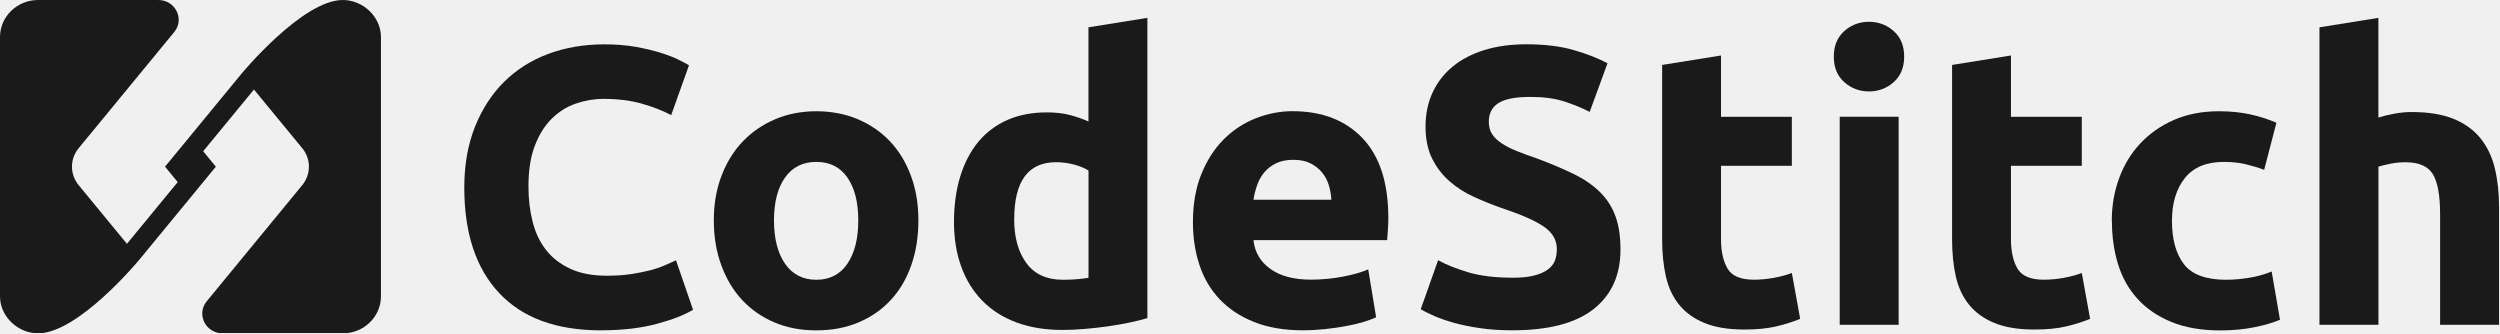
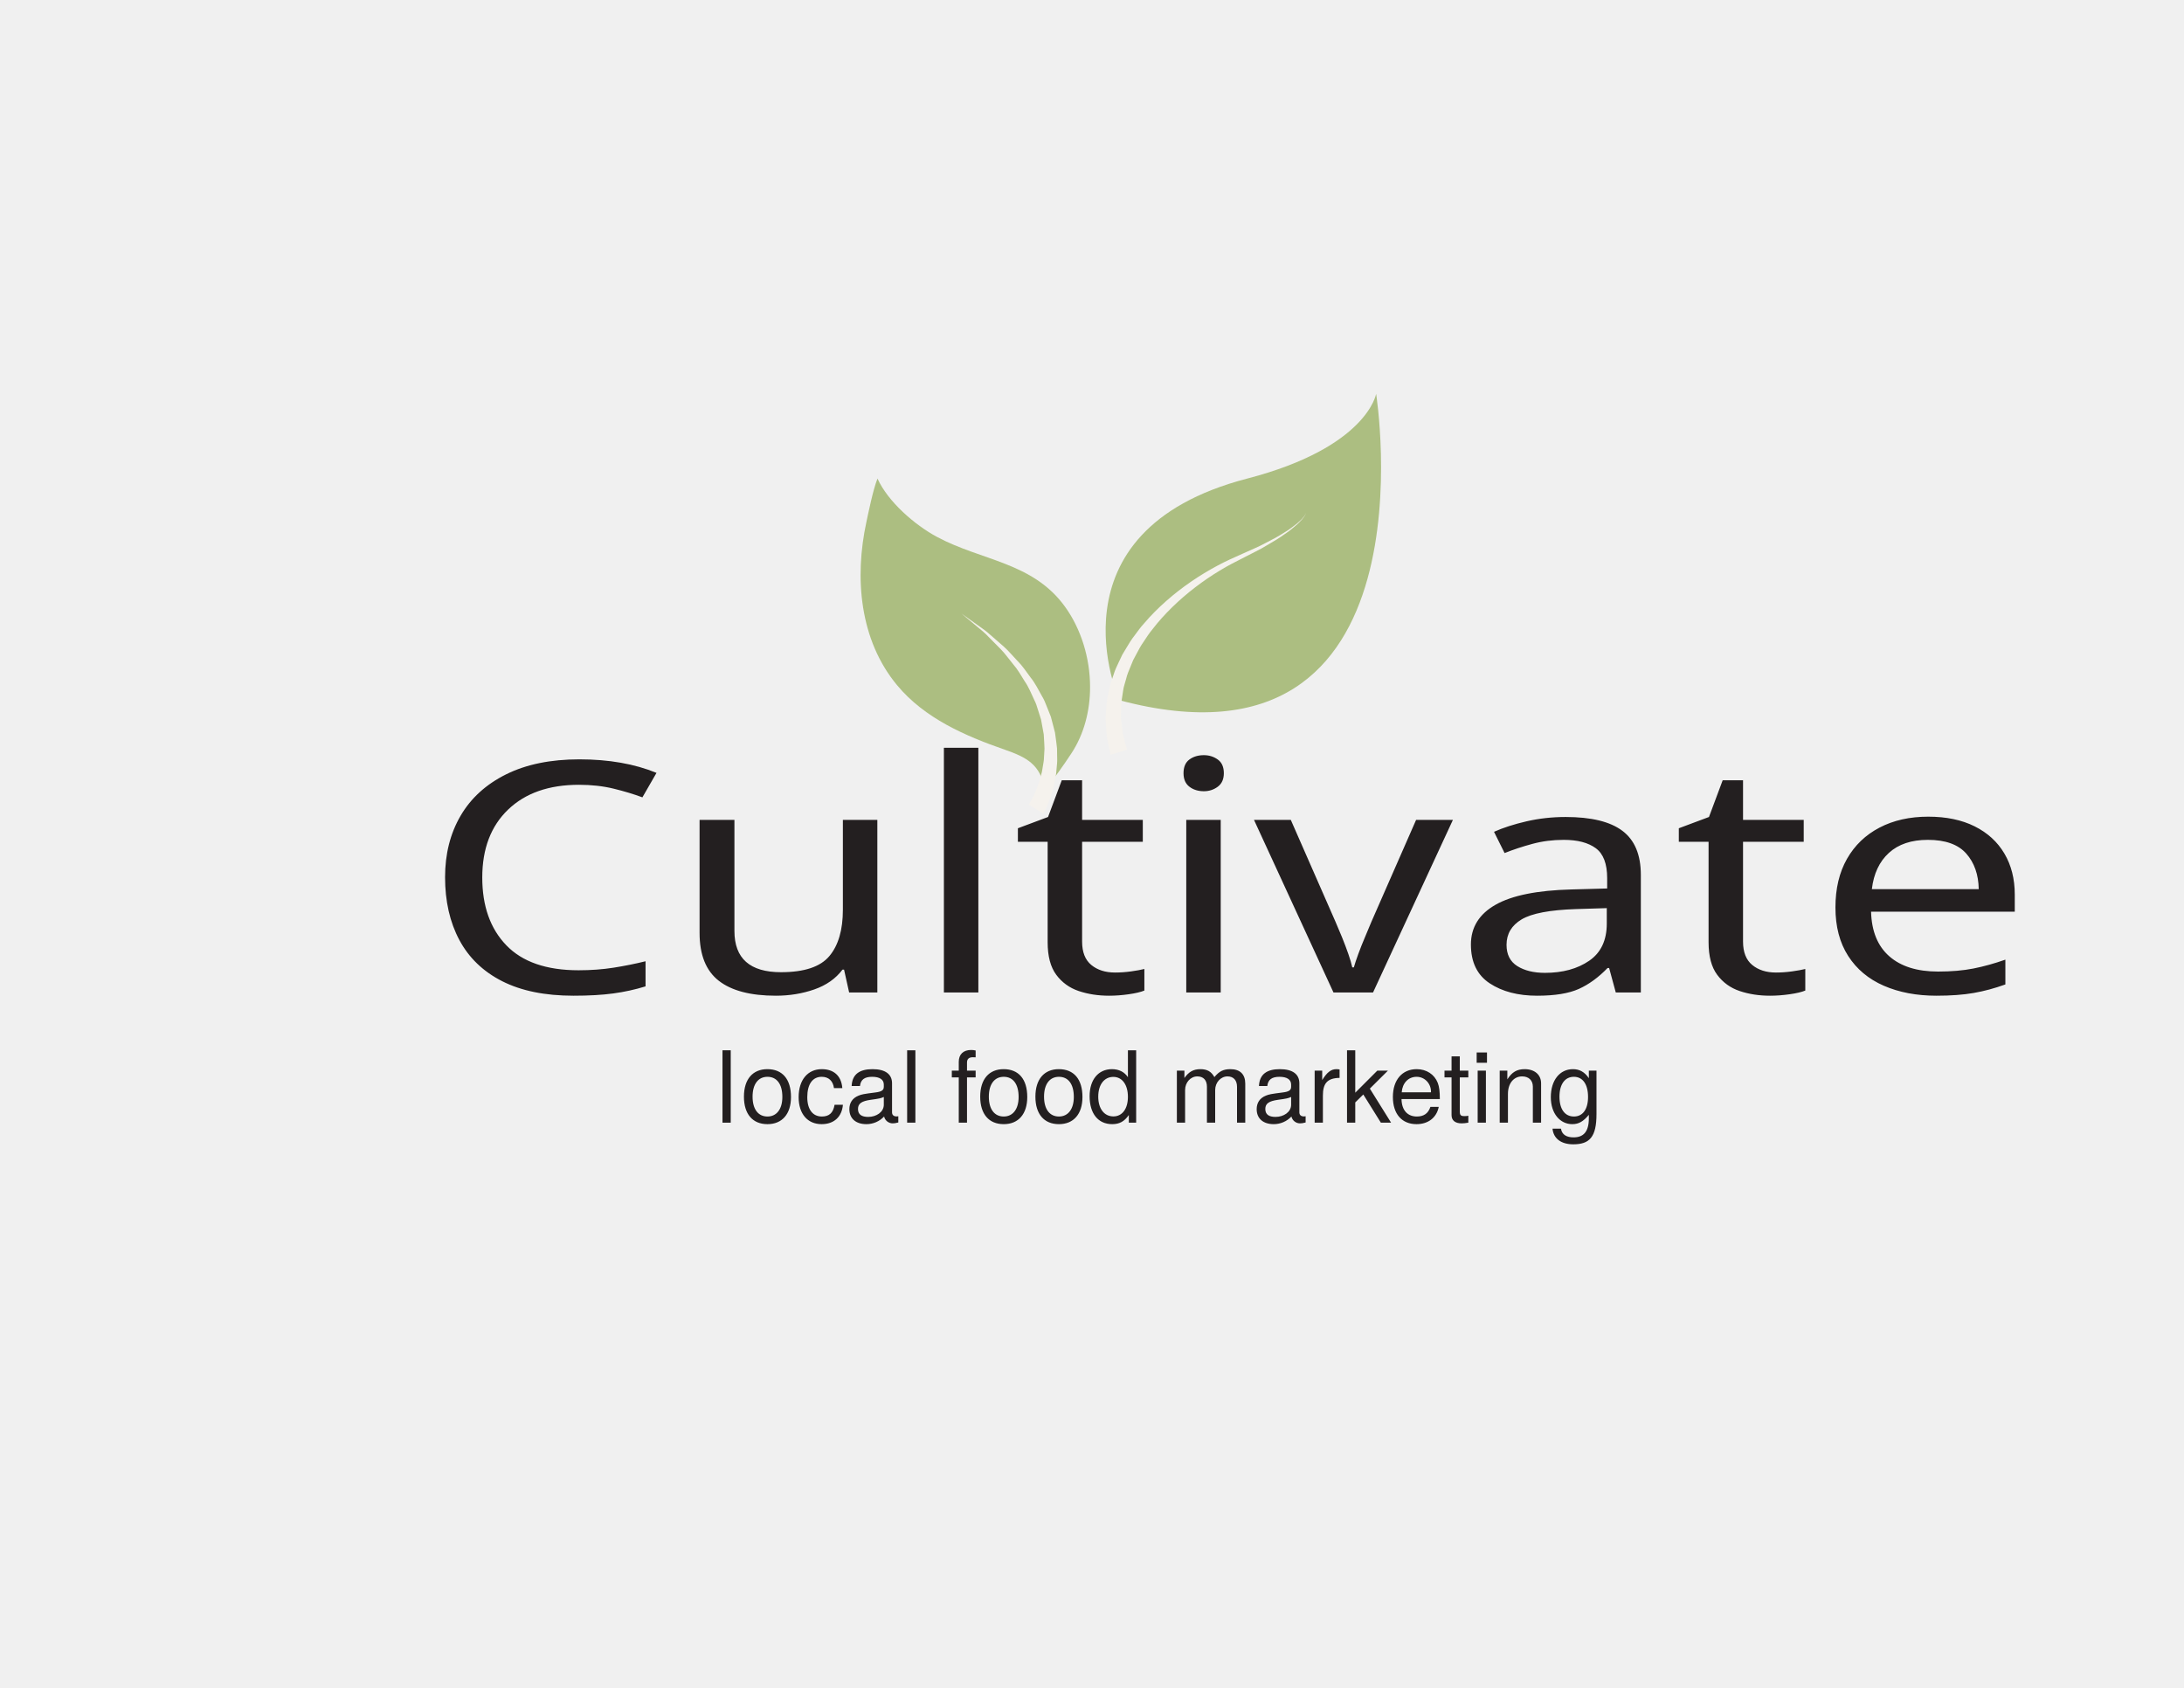
- <svg xmlns="http://www.w3.org/2000/svg" width="210" height="28" viewBox="0 0 210 28" fill="none">
-   <g clip-path="url(#clip0_0_383)">
-     <mask id="mask0_0_383" style="mask-type:luminance" maskUnits="userSpaceOnUse" x="0" y="0" width="210" height="28">
-       <path d="M210 0H0V28H210V0Z" fill="white" />
-     </mask>
-     <g mask="url(#mask0_0_383)">
-       <path d="M28.796 0C25.391 0 20.262 6.22 20.262 6.22L15.998 11.405L13.863 14L14.928 15.295L10.663 20.48L6.609 15.555C5.859 14.645 5.859 13.355 6.609 12.445L14.633 2.695C15.528 1.61 14.733 0 13.298 0H3.2C1.435 0 0 1.395 0 3.11V24.89C0 26.61 1.525 28 3.2 28C6.604 28 11.733 21.78 11.733 21.78L15.998 16.595L18.132 14L17.067 12.705L21.332 7.52L25.386 12.445C26.136 13.355 26.136 14.645 25.386 15.555L17.367 25.305C16.472 26.39 17.267 28 18.702 28H28.8C30.565 28 32 26.605 32 24.89V3.11C32 1.39 30.475 0 28.8 0H28.796Z" fill="#1A1A1A" />
-       <path d="M50.495 27.75C46.75 27.75 43.9 26.71 41.94 24.625C39.98 22.545 39 19.59 39 15.755C39 13.85 39.3 12.15 39.895 10.655C40.495 9.16 41.31 7.895 42.355 6.865C43.395 5.835 44.635 5.055 46.075 4.52C47.515 3.99 49.075 3.725 50.76 3.725C51.735 3.725 52.62 3.795 53.42 3.94C54.215 4.085 54.915 4.25 55.515 4.44C56.115 4.63 56.61 4.82 57.01 5.02C57.41 5.22 57.695 5.375 57.875 5.485L56.38 9.67C55.67 9.295 54.845 8.97 53.905 8.705C52.965 8.44 51.895 8.305 50.7 8.305C49.905 8.305 49.12 8.44 48.355 8.705C47.59 8.97 46.915 9.4 46.33 9.985C45.745 10.57 45.27 11.33 44.92 12.26C44.565 13.19 44.39 14.32 44.39 15.65C44.39 16.715 44.505 17.705 44.74 18.625C44.97 19.545 45.35 20.335 45.87 21C46.39 21.665 47.07 22.19 47.915 22.58C48.755 22.97 49.775 23.16 50.97 23.16C51.725 23.16 52.4 23.115 52.995 23.025C53.595 22.935 54.125 22.83 54.59 22.71C55.055 22.59 55.465 22.45 55.82 22.295C56.175 22.14 56.495 21.995 56.785 21.865L58.215 26.02C57.485 26.465 56.455 26.86 55.125 27.215C53.795 27.57 52.255 27.745 50.505 27.745L50.495 27.75Z" fill="#1A1A1A" />
-       <path d="M77.145 18.515C77.145 19.89 76.945 21.145 76.545 22.285C76.145 23.425 75.57 24.4 74.815 25.21C74.06 26.02 73.16 26.645 72.105 27.085C71.055 27.53 69.875 27.75 68.565 27.75C67.255 27.75 66.11 27.53 65.06 27.085C64.005 26.64 63.105 26.015 62.35 25.21C61.595 24.4 61.01 23.425 60.59 22.285C60.17 21.145 59.96 19.89 59.96 18.515C59.96 17.14 60.175 15.89 60.61 14.76C61.04 13.63 61.64 12.665 62.405 11.87C63.17 11.075 64.075 10.455 65.13 10.01C66.18 9.565 67.33 9.345 68.57 9.345C69.81 9.345 70.99 9.565 72.045 10.01C73.095 10.455 74 11.075 74.755 11.87C75.51 12.665 76.095 13.63 76.515 14.76C76.935 15.89 77.145 17.14 77.145 18.515ZM72.095 18.515C72.095 16.985 71.79 15.785 71.18 14.91C70.57 14.035 69.7 13.6 68.57 13.6C67.44 13.6 66.565 14.035 65.945 14.91C65.325 15.785 65.015 16.985 65.015 18.515C65.015 20.045 65.325 21.255 65.945 22.155C66.565 23.05 67.44 23.5 68.57 23.5C69.7 23.5 70.57 23.05 71.18 22.155C71.79 21.26 72.095 20.045 72.095 18.515Z" fill="#1A1A1A" />
-       <path d="M96.385 26.72C95.94 26.855 95.435 26.98 94.855 27.1C94.28 27.22 93.675 27.325 93.045 27.415C92.415 27.505 91.77 27.575 91.12 27.63C90.465 27.685 89.84 27.715 89.24 27.715C87.8 27.715 86.515 27.505 85.385 27.085C84.255 26.665 83.305 26.06 82.53 25.275C81.755 24.49 81.16 23.535 80.75 22.415C80.34 21.295 80.135 20.04 80.135 18.645C80.135 17.25 80.31 15.95 80.665 14.805C81.02 13.665 81.53 12.695 82.195 11.895C82.86 11.1 83.675 10.49 84.635 10.07C85.6 9.65 86.7 9.44 87.94 9.44C88.625 9.44 89.24 9.505 89.785 9.64C90.325 9.775 90.875 9.96 91.43 10.205V2.295L96.38 1.5V26.72H96.385ZM85.19 18.415C85.19 19.945 85.535 21.175 86.22 22.105C86.905 23.035 87.925 23.5 89.275 23.5C89.72 23.5 90.13 23.485 90.505 23.45C90.88 23.415 91.19 23.38 91.435 23.335V14.325C91.125 14.125 90.72 13.96 90.225 13.825C89.725 13.69 89.22 13.625 88.715 13.625C86.365 13.625 85.195 15.22 85.195 18.41L85.19 18.415Z" fill="#1A1A1A" />
-       <path d="M100.205 18.68C100.205 17.13 100.445 15.77 100.92 14.61C101.395 13.445 102.02 12.48 102.8 11.7C103.575 10.925 104.465 10.34 105.475 9.94C106.485 9.54 107.52 9.34 108.58 9.34C111.06 9.34 113.02 10.1 114.46 11.615C115.9 13.135 116.62 15.365 116.62 18.31C116.62 18.6 116.61 18.915 116.585 19.255C116.565 19.6 116.54 19.905 116.52 20.17H105.29C105.4 21.19 105.875 21.995 106.72 22.595C107.56 23.195 108.69 23.49 110.11 23.49C111.02 23.49 111.91 23.405 112.785 23.24C113.66 23.075 114.375 22.87 114.93 22.625L115.595 26.645C115.33 26.78 114.975 26.91 114.53 27.045C114.085 27.18 113.595 27.295 113.05 27.395C112.505 27.495 111.925 27.58 111.305 27.645C110.685 27.71 110.065 27.745 109.445 27.745C107.87 27.745 106.505 27.51 105.34 27.045C104.175 26.58 103.215 25.945 102.45 25.135C101.685 24.325 101.12 23.37 100.755 22.26C100.39 21.155 100.205 19.955 100.205 18.67V18.68ZM111.835 16.785C111.815 16.365 111.74 15.955 111.62 15.555C111.5 15.155 111.31 14.8 111.055 14.49C110.8 14.18 110.48 13.925 110.09 13.725C109.7 13.525 109.22 13.425 108.645 13.425C108.07 13.425 107.615 13.52 107.215 13.705C106.815 13.895 106.485 14.145 106.22 14.455C105.955 14.765 105.75 15.125 105.605 15.535C105.46 15.945 105.355 16.36 105.29 16.78H111.835V16.785Z" fill="#1A1A1A" />
-       <path d="M127.055 23.33C127.785 23.33 128.39 23.27 128.865 23.145C129.34 23.025 129.725 22.855 130.01 22.645C130.3 22.435 130.495 22.185 130.61 21.895C130.72 21.605 130.775 21.285 130.775 20.93C130.775 20.175 130.42 19.55 129.71 19.055C129 18.555 127.78 18.02 126.055 17.445C125.3 17.18 124.55 16.875 123.795 16.53C123.04 16.185 122.365 15.755 121.77 15.235C121.17 14.715 120.685 14.085 120.31 13.34C119.935 12.6 119.745 11.695 119.745 10.63C119.745 9.565 119.945 8.61 120.345 7.755C120.745 6.9 121.31 6.175 122.04 5.58C122.77 4.98 123.655 4.525 124.7 4.2C125.74 3.88 126.915 3.72 128.22 3.72C129.77 3.72 131.11 3.885 132.24 4.22C133.37 4.55 134.3 4.92 135.03 5.315L133.535 9.4C132.89 9.07 132.18 8.775 131.39 8.52C130.605 8.265 129.655 8.14 128.55 8.14C127.31 8.14 126.42 8.31 125.875 8.655C125.33 9 125.06 9.525 125.06 10.235C125.06 10.655 125.16 11.01 125.36 11.3C125.56 11.59 125.84 11.85 126.205 12.08C126.57 12.315 126.99 12.525 127.465 12.71C127.94 12.9 128.465 13.09 129.045 13.29C130.24 13.735 131.28 14.17 132.17 14.605C133.055 15.035 133.79 15.54 134.38 16.115C134.965 16.69 135.405 17.365 135.69 18.14C135.98 18.915 136.12 19.855 136.12 20.965C136.12 23.115 135.365 24.78 133.86 25.965C132.355 27.15 130.085 27.745 127.05 27.745C126.03 27.745 125.11 27.685 124.29 27.56C123.47 27.44 122.745 27.29 122.115 27.11C121.485 26.935 120.94 26.745 120.485 26.545C120.03 26.345 119.65 26.16 119.34 25.98L120.8 21.86C121.485 22.235 122.335 22.575 123.34 22.875C124.345 23.175 125.585 23.325 127.045 23.325L127.055 23.33Z" fill="#1A1A1A" />
-       <path d="M139.615 5.455L144.565 4.66V9.81H150.515V13.93H144.565V20.075C144.565 21.115 144.75 21.945 145.115 22.565C145.48 23.185 146.215 23.495 147.325 23.495C147.855 23.495 148.405 23.445 148.97 23.345C149.535 23.245 150.05 23.105 150.515 22.93L151.215 26.785C150.615 27.03 149.95 27.24 149.22 27.415C148.49 27.59 147.59 27.68 146.53 27.68C145.18 27.68 144.06 27.495 143.175 27.13C142.29 26.765 141.58 26.255 141.05 25.6C140.52 24.945 140.145 24.155 139.935 23.225C139.725 22.295 139.62 21.265 139.62 20.135V5.455H139.615Z" fill="#1A1A1A" />
-       <path d="M159.95 4.755C159.95 5.665 159.655 6.38 159.07 6.9C158.485 7.42 157.79 7.68 156.995 7.68C156.2 7.68 155.505 7.42 154.92 6.9C154.335 6.38 154.04 5.665 154.04 4.755C154.04 3.845 154.335 3.135 154.92 2.61C155.505 2.09 156.2 1.83 156.995 1.83C157.79 1.83 158.485 2.09 159.07 2.61C159.655 3.13 159.95 3.845 159.95 4.755ZM159.485 27.285H154.535V9.805H159.485V27.285Z" fill="#1A1A1A" />
-       <path d="M163.97 5.455L168.92 4.66V9.81H174.87V13.93H168.92V20.075C168.92 21.115 169.105 21.945 169.47 22.565C169.835 23.185 170.57 23.495 171.68 23.495C172.21 23.495 172.76 23.445 173.325 23.345C173.89 23.245 174.405 23.105 174.87 22.93L175.57 26.785C174.97 27.03 174.305 27.24 173.575 27.415C172.845 27.59 171.945 27.68 170.885 27.68C169.535 27.68 168.415 27.495 167.53 27.13C166.645 26.765 165.935 26.255 165.405 25.6C164.875 24.945 164.5 24.155 164.29 23.225C164.08 22.295 163.975 21.265 163.975 20.135V5.455H163.97Z" fill="#1A1A1A" />
-       <path d="M177.39 18.545C177.39 17.28 177.595 16.09 178.005 14.975C178.415 13.855 179.005 12.88 179.785 12.05C180.56 11.22 181.5 10.56 182.61 10.075C183.72 9.59 184.98 9.345 186.4 9.345C187.33 9.345 188.185 9.43 188.96 9.595C189.735 9.76 190.49 10 191.22 10.31L190.19 14.265C189.725 14.09 189.215 13.935 188.66 13.8C188.105 13.665 187.485 13.6 186.8 13.6C185.34 13.6 184.245 14.055 183.525 14.96C182.805 15.87 182.445 17.065 182.445 18.55C182.445 20.125 182.785 21.34 183.46 22.205C184.135 23.07 185.315 23.5 187 23.5C187.6 23.5 188.24 23.445 188.925 23.335C189.61 23.225 190.245 23.045 190.82 22.805L191.52 26.86C190.945 27.105 190.225 27.315 189.36 27.49C188.495 27.665 187.545 27.755 186.505 27.755C184.91 27.755 183.535 27.515 182.385 27.04C181.235 26.565 180.285 25.915 179.545 25.095C178.8 24.275 178.26 23.305 177.915 22.19C177.57 21.07 177.4 19.86 177.4 18.55L177.39 18.545Z" fill="#1A1A1A" />
-       <path d="M194.835 27.285V2.295L199.785 1.5V9.875C200.12 9.765 200.545 9.66 201.065 9.56C201.585 9.46 202.09 9.41 202.575 9.41C203.995 9.41 205.17 9.605 206.115 9.99C207.055 10.38 207.81 10.925 208.375 11.635C208.94 12.345 209.34 13.185 209.57 14.16C209.805 15.135 209.92 16.22 209.92 17.415V27.285H204.97V18.015C204.97 16.42 204.765 15.29 204.355 14.625C203.945 13.96 203.185 13.63 202.08 13.63C201.635 13.63 201.22 13.67 200.835 13.745C200.445 13.825 200.1 13.905 199.79 13.995V27.285H194.84H194.835Z" fill="#1A1A1A" />
-     </g>
+ <svg xmlns="http://www.w3.org/2000/svg" width="100%" height="100%" viewBox="0 0 3300 2550" version="1.1" xml:space="preserve" style="fill-rule:evenodd;clip-rule:evenodd;stroke-linejoin:round;stroke-miterlimit:2;">
+   <g transform="matrix(13.6224,0,0,13.6224,-324.757,-497.728)">
+     <path d="M144.751,112.705C144.744,109.514 143.754,106.299 141.974,103.829C138.401,98.873 132.727,98.747 127.752,96.073C125.313,94.762 122.344,92.195 121.171,89.616C120.681,90.808 120.135,93.532 119.94,94.433C118.603,100.601 119.171,107.509 123.347,112.535C126.396,116.206 130.893,118.153 135.293,119.683C137.739,120.533 139.234,121.336 139.725,124.044C140.843,122.83 141.771,121.453 142.649,120.135C144.092,117.964 144.757,115.343 144.751,112.705Z" style="fill:rgb(172,190,129);" />
  </g>
-   <defs>
-     <clipPath id="clip0_0_383">
-       <rect width="210" height="28" fill="white" />
-     </clipPath>
-   </defs>
+   <g transform="matrix(13.6224,0,0,13.6224,-324.757,-497.728)">
+     <path d="M137.945,125.766C137.939,125.771 138.014,125.669 138.085,125.544C138.166,125.423 138.283,125.204 138.432,124.917C138.566,124.625 138.748,124.273 138.896,123.843C139.065,123.419 139.211,122.926 139.346,122.377C139.432,122.107 139.459,121.813 139.514,121.513C139.56,121.212 139.634,120.902 139.637,120.577C139.656,120.251 139.676,119.917 139.696,119.576C139.691,119.234 139.66,118.885 139.644,118.528L139.613,117.988L139.515,117.447C139.448,117.083 139.381,116.714 139.313,116.342C139.199,115.98 139.083,115.616 138.967,115.25C138.857,114.88 138.742,114.509 138.56,114.164C138.224,113.464 137.944,112.728 137.498,112.094C137.083,111.443 136.717,110.768 136.224,110.212C135.75,109.643 135.339,109.047 134.863,108.559C134.382,108.073 133.928,107.613 133.508,107.189C133.102,106.747 132.672,106.406 132.297,106.096C131.923,105.784 131.597,105.512 131.328,105.289C130.789,104.84 130.481,104.583 130.481,104.583C130.481,104.583 130.807,104.816 131.377,105.223C131.663,105.427 132.01,105.674 132.408,105.958C132.808,106.242 133.266,106.553 133.707,106.966C134.163,107.364 134.657,107.794 135.179,108.249C135.7,108.708 136.163,109.281 136.691,109.829C137.239,110.363 137.669,111.027 138.15,111.672C138.662,112.299 139.016,113.044 139.425,113.76C139.643,114.112 139.796,114.496 139.944,114.881C140.098,115.266 140.25,115.648 140.401,116.028C140.505,116.425 140.609,116.819 140.711,117.208L140.861,117.792L140.941,118.381C140.989,118.771 141.05,119.155 141.083,119.534C141.089,119.915 141.095,120.287 141.101,120.649C141.122,121.014 141.069,121.365 141.043,121.707C141.007,122.047 140.998,122.381 140.926,122.692C140.821,123.321 140.695,123.893 140.54,124.391C140.405,124.895 140.229,125.318 140.096,125.672C139.947,126.02 139.825,126.296 139.714,126.498C139.618,126.678 139.566,126.774 139.566,126.774L137.945,125.766Z" style="fill:rgb(245,242,237);fill-rule:nonzero;" />
+   </g>
+   <g transform="matrix(13.6224,0,0,13.6224,-324.757,-497.728)">
+     <path d="M147.99,114.193C147.99,114.193 139.634,95.476 162.173,89.616C175.492,86.154 176.48,80.218 176.48,80.218C176.48,80.218 183.406,123.635 147.99,114.193Z" style="fill:rgb(172,190,129);" />
+   </g>
+   <g transform="matrix(13.6224,0,0,13.6224,-330.748,-509.307)">
+     <path d="M169.16,94.266C169.16,94.266 169.119,94.404 168.974,94.634C168.891,94.741 168.79,94.873 168.67,95.029C168.533,95.169 168.375,95.33 168.197,95.51C167.813,95.833 167.357,96.254 166.765,96.634C166.195,97.048 165.517,97.461 164.764,97.889C164.027,98.351 163.171,98.731 162.294,99.198C161.425,99.647 160.475,100.111 159.579,100.666C157.757,101.765 155.926,103.141 154.311,104.719C153.504,105.507 152.745,106.342 152.078,107.22C151.72,107.641 151.435,108.107 151.135,108.554C150.82,108.991 150.575,109.46 150.333,109.92C150.21,110.148 150.089,110.375 149.97,110.6C149.874,110.834 149.778,111.067 149.685,111.297C149.493,111.755 149.3,112.2 149.195,112.659C149.083,113.114 148.908,113.542 148.857,113.979C148.792,114.412 148.728,114.83 148.667,115.232C148.628,115.635 148.646,116.025 148.631,116.392C148.62,116.76 148.607,117.108 148.667,117.434C148.769,118.083 148.76,118.659 148.915,119.111C149.152,120.021 149.287,120.542 149.287,120.542L147.459,121.094C147.459,121.094 147.335,120.495 147.119,119.447C146.978,118.93 147.007,118.265 146.936,117.526C146.893,117.156 146.924,116.759 146.957,116.342C146.993,115.926 147.001,115.486 147.068,115.035C147.159,114.588 147.255,114.123 147.354,113.642C147.44,113.158 147.651,112.692 147.803,112.197C147.949,111.697 148.183,111.22 148.417,110.732C148.533,110.488 148.65,110.241 148.768,109.992C148.909,109.756 149.052,109.519 149.196,109.279C149.482,108.798 149.772,108.311 150.129,107.863C150.472,107.405 150.801,106.929 151.199,106.506C151.948,105.619 152.785,104.791 153.663,104.018C155.421,102.471 157.361,101.167 159.285,100.138C160.252,99.609 161.2,99.207 162.108,98.796C162.998,98.38 163.873,98.044 164.622,97.626C165.39,97.241 166.083,96.868 166.667,96.487C167.275,96.141 167.744,95.75 168.142,95.448C168.327,95.279 168.492,95.128 168.636,94.998C168.762,94.85 168.869,94.724 168.956,94.622C169.111,94.403 169.16,94.266 169.16,94.266Z" style="fill:rgb(245,242,237);fill-rule:nonzero;" />
+   </g>
+   <g transform="matrix(1.39204,0,0,1.14472,-1003.96,-1073.87)">
+     <g transform="matrix(425,0,0,425,2601.97,2248)">
+         </g>
+     <text x="1178.39px" y="2248px" style="font-family:'Satisfy-Regular', 'Satisfy';font-size:425px;fill:rgb(35,31,32);">Cultivate</text>
+   </g>
+   <g transform="matrix(1,0,0,1,-471.522,-63.8663)">
+     <g transform="matrix(150,0,0,150,3032.9,1760)">
+         </g>
+     <text x="1553px" y="1760px" style="font-family:'HelveticaNeue-Thin', 'Helvetica Neue', sans-serif;font-weight:200;font-size:150px;fill:rgb(35,31,32);">l<tspan x="1590.2px 1682.75px 1772.6px 1859.6px 1896.8px 1950.5px 1998.65px 2091.2px 2183.75px 2279.15px 2332.85px 2464.25px 2551.25px 2604.95px 2684.6px 2774.45px 2825.3px 2862.5px 2952.35px " y="1760px 1760px 1760px 1760px 1760px 1760px 1760px 1760px 1760px 1760px 1760px 1760px 1760px 1760px 1760px 1760px 1760px 1760px 1760px ">ocal food marketing</tspan>
+     </text>
+   </g>
</svg>
